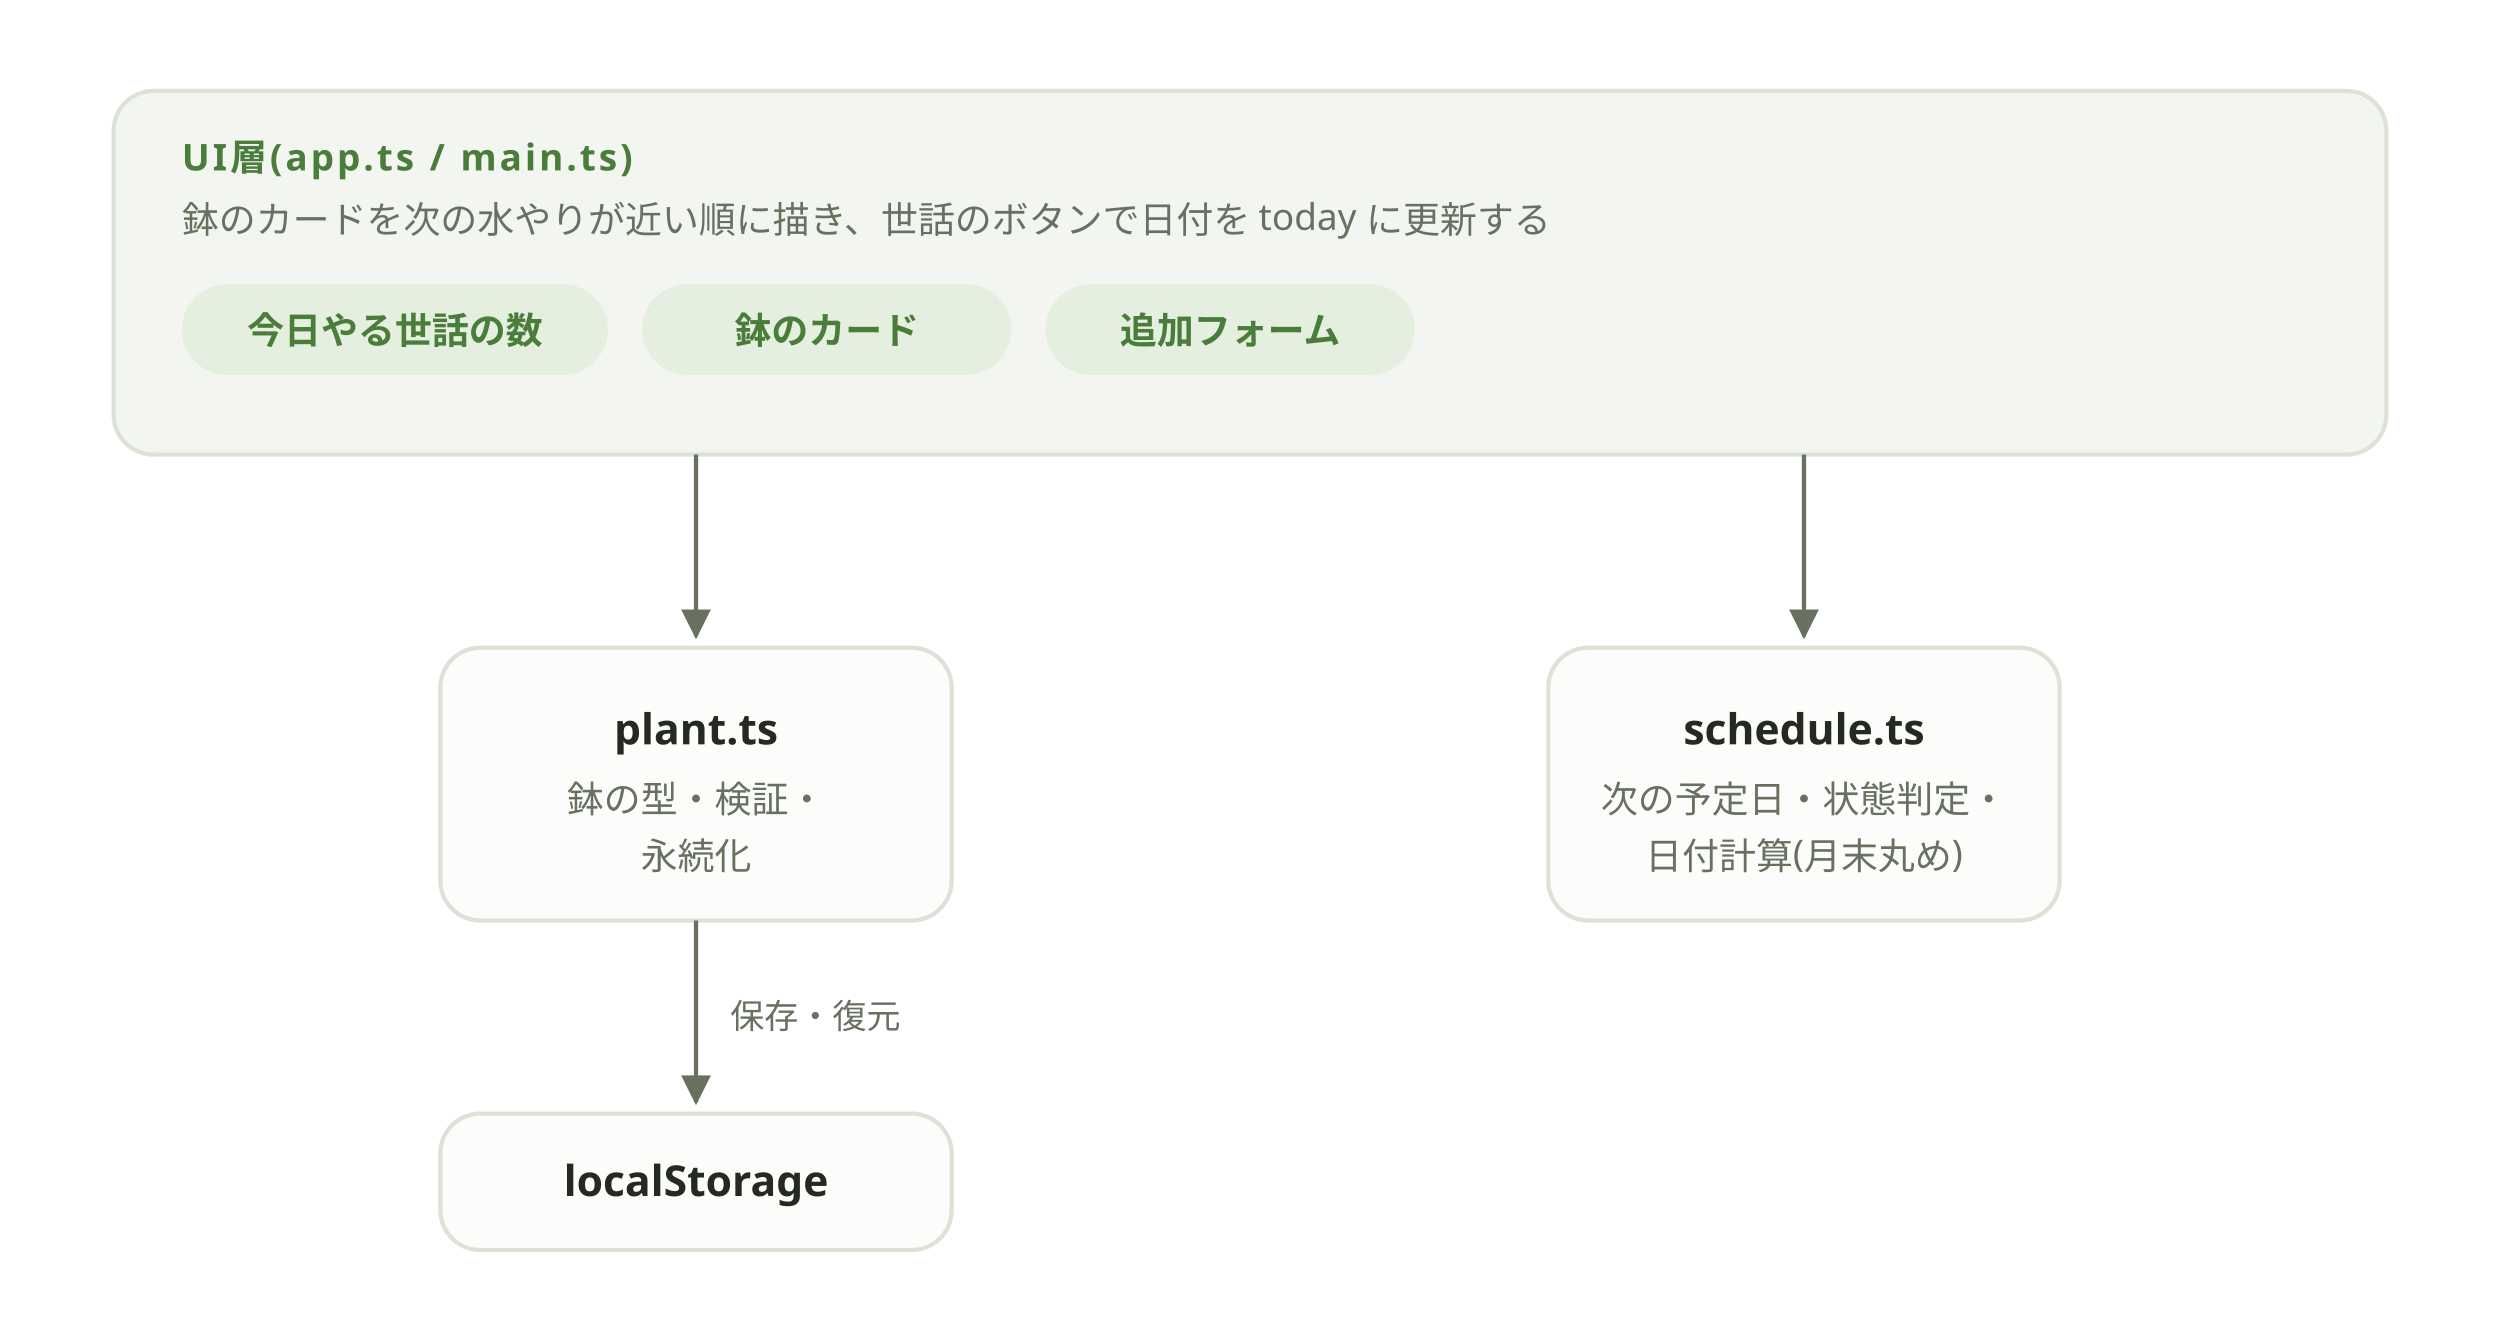
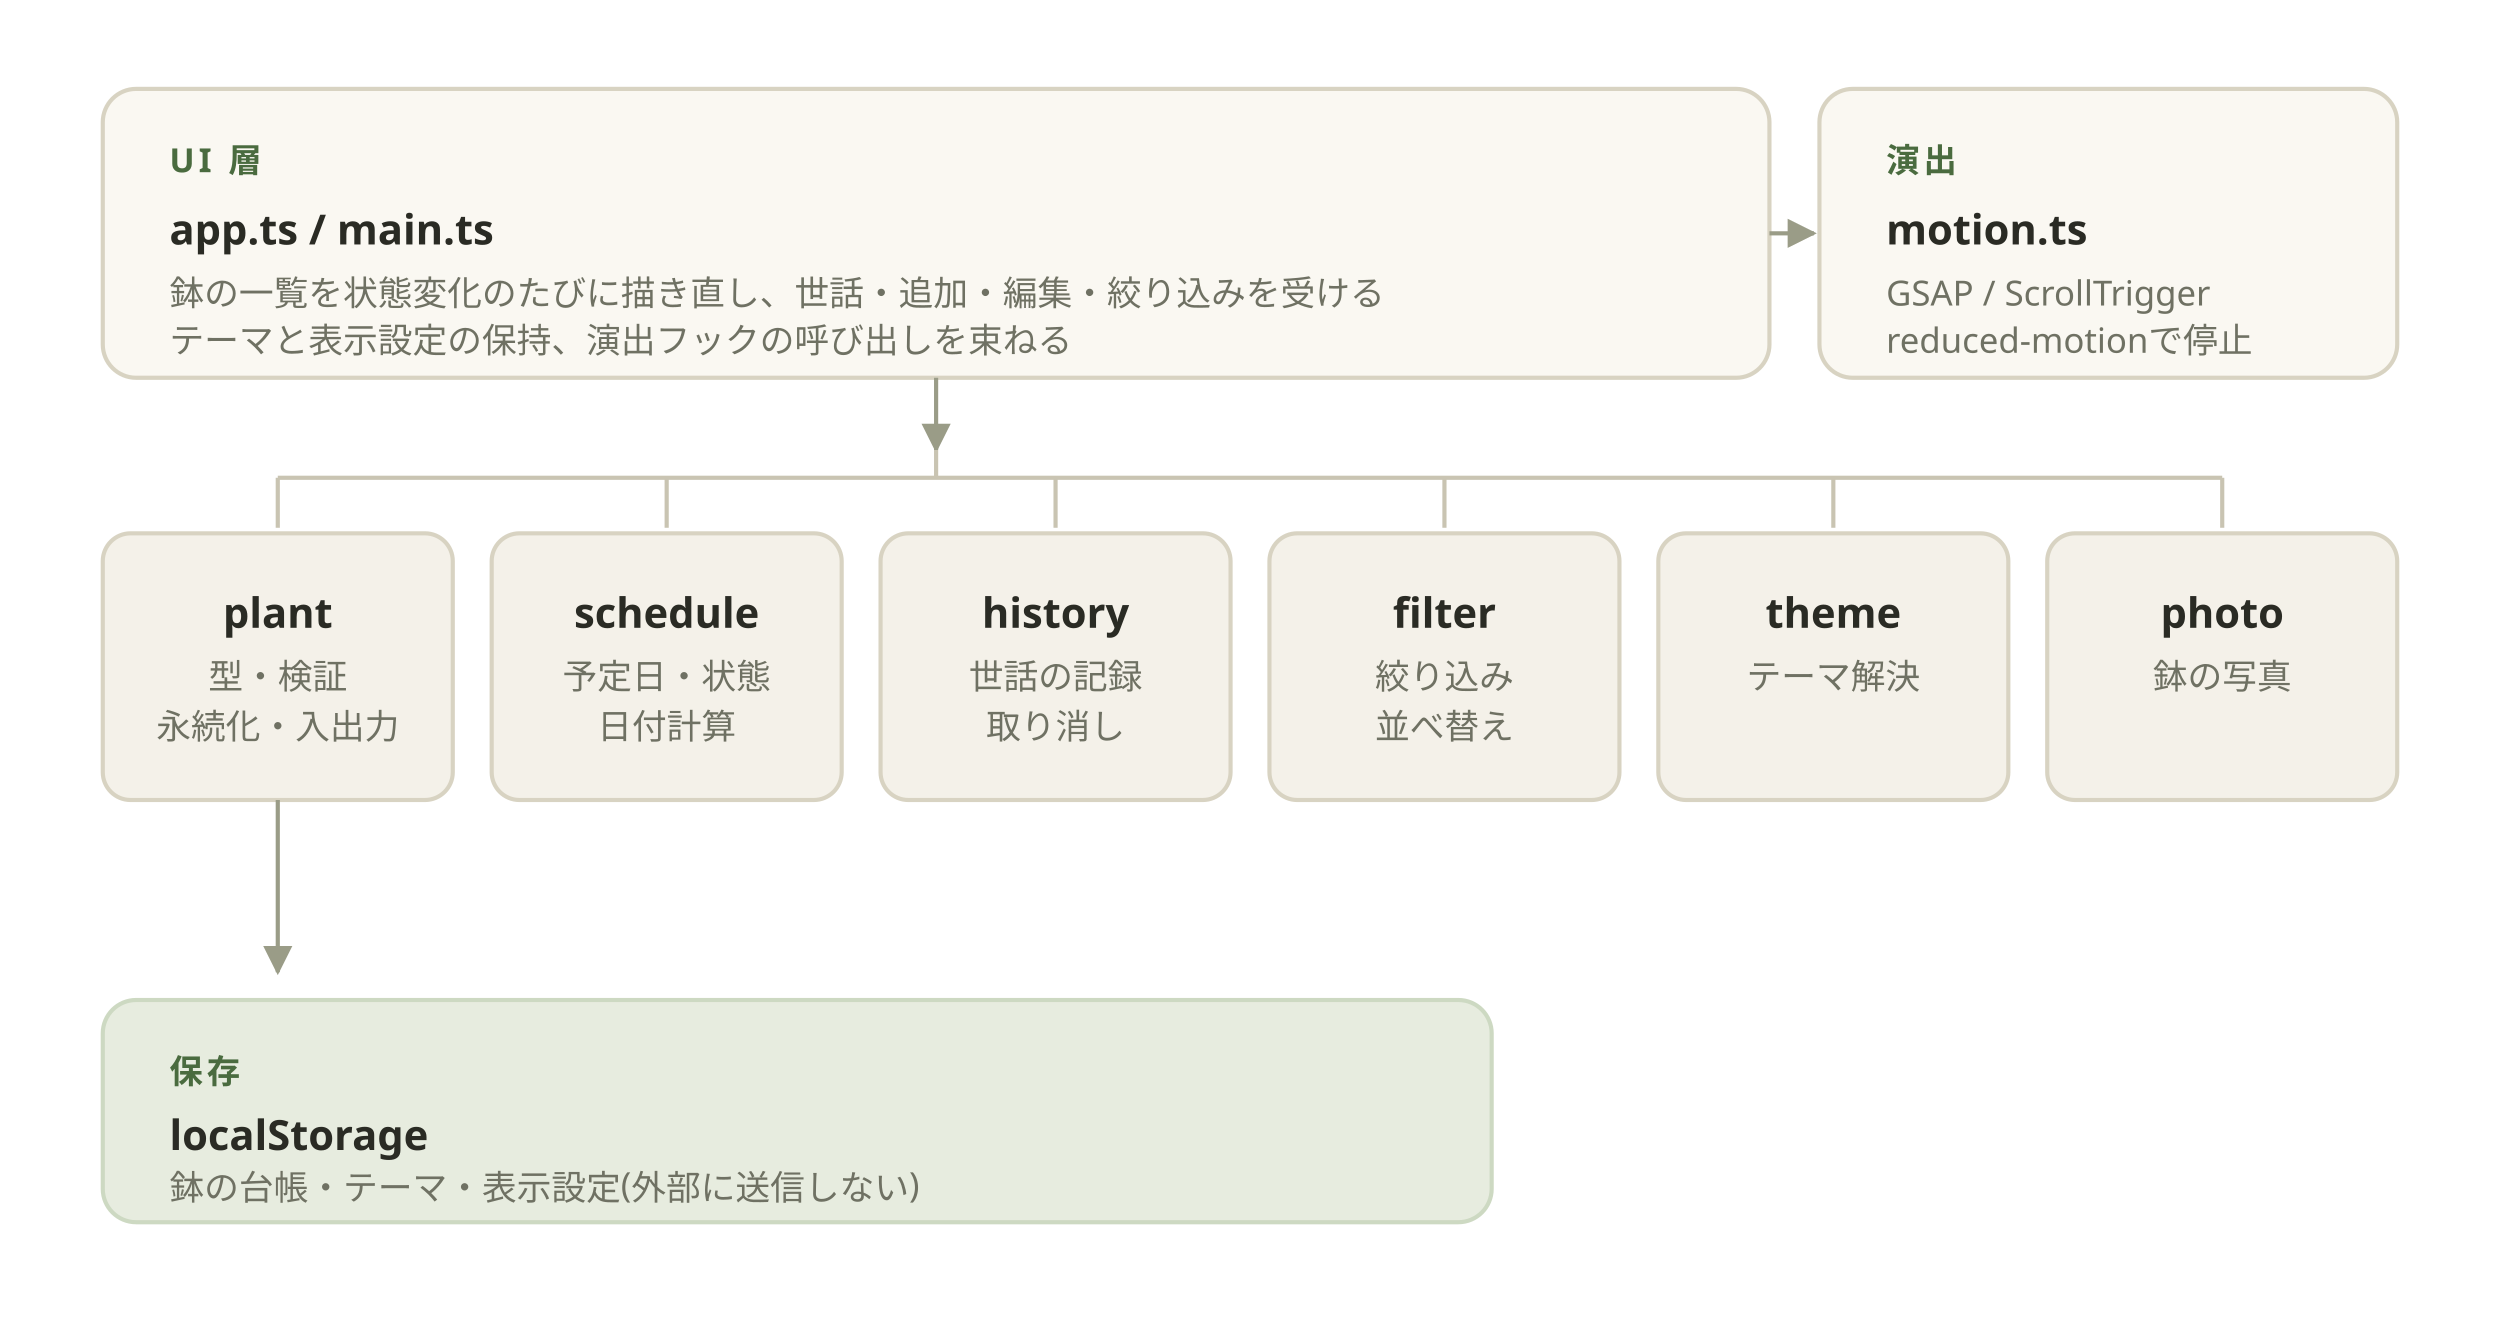
- <svg xmlns="http://www.w3.org/2000/svg" viewBox="0 0 880 470" role="img" aria-labelledby="arch-title">
+ <svg xmlns="http://www.w3.org/2000/svg" viewBox="0 0 900 480" role="img" aria-labelledby="arch-title">
  <style>
-     .box { fill: #fcfdfb; stroke: #dde2d6; stroke-width: 1.5; }
-     .layer { fill: #f3f5f0; stroke: #dde2d6; stroke-width: 1.5; }
-     .chip { fill: #e5efdf; stroke: none; }
-     .name { fill: #242922; font: 600 15px system-ui, sans-serif; }
-     .label { fill: #68705f; font: 13px system-ui, sans-serif; }
-     .chip-text { fill: #4a7c3a; font: 600 13px system-ui, sans-serif; }
-     .layer-name { fill: #4a7c3a; font: 700 13px system-ui, sans-serif; letter-spacing: 0.08em; }
-     .edge { stroke: #68705f; stroke-width: 1.5; fill: none; marker-end: url(#arrow); }
-     .edge-label { fill: #68705f; font: 12px system-ui, sans-serif; }
-     #arrow path { fill: #68705f; }
+     .layer { fill: #faf8f2; stroke: #d8d3c2; stroke-width: 1.5; }
+     .mod { fill: #f4f1e9; stroke: #d8d3c2; stroke-width: 1.5; }
+     .store { fill: #e7ecdf; stroke: #cdd9c2; stroke-width: 1.5; }
+     .kick { fill: #4a6b3f; font: 700 12px system-ui, sans-serif; letter-spacing: 0.12em; }
+     .name { fill: #2a2b24; font: 600 15px system-ui, sans-serif; }
+     .desc { fill: #6f7163; font: 12.5px system-ui, sans-serif; }
+     .edge { stroke: #9a9c87; stroke-width: 1.5; fill: none; marker-end: url(#arrow); }
+     .rail { stroke: #c9c4b2; stroke-width: 1.5; fill: none; }
+     #arrow path { fill: #9a9c87; }
    @media (prefers-color-scheme: dark) {
-       .box { fill: #1f231d; stroke: #333a2f; }
-       .layer { fill: #161914; stroke: #333a2f; }
-       .chip { fill: #28371f; }
-       .name { fill: #e6eae2; }
-       .label { fill: #9aa291; }
-       .chip-text { fill: #8cc278; }
-       .layer-name { fill: #8cc278; }
-       .edge { stroke: #9aa291; }
-       .edge-label { fill: #9aa291; }
-       #arrow path { fill: #9aa291; }
+       .layer { fill: #1d2016; stroke: #2f3325; }
+       .mod { fill: #181b11; stroke: #2f3325; }
+       .store { fill: #283021; stroke: #3a4530; }
+       .kick { fill: #96bd86; }
+       .name { fill: #e9e7d8; }
+       .desc { fill: #9a9c87; }
+       .edge { stroke: #6f7360; }
+       .rail { stroke: #3a4030; }
+       #arrow path { fill: #6f7360; }
    }
  </style>
  <defs>
    <marker id="arrow" viewBox="0 0 10 10" refX="9" refY="5" markerWidth="7" markerHeight="7" orient="auto-start-reverse">
      <path d="M0 0 L10 5 L0 10 z" />
    </marker>
  </defs>
-   <rect class="layer" x="40" y="32" width="800" height="128" rx="14" />
-   <text class="layer-name" x="64" y="60">UI層(app.ts / main.ts)</text>
-   <text class="label" x="64" y="82">鉢のカードを次の水やりが近い順に描き、世話のボタンで日付を today に更新する</text>
-   <rect class="chip" x="64" y="100" width="150" height="32" rx="16" />
-   <text class="chip-text" x="139" y="121" text-anchor="middle">今日やる世話の数</text>
-   <rect class="chip" x="226" y="100" width="130" height="32" rx="16" />
-   <text class="chip-text" x="291" y="121" text-anchor="middle">鉢のカード</text>
-   <rect class="chip" x="368" y="100" width="130" height="32" rx="16" />
-   <text class="chip-text" x="433" y="121" text-anchor="middle">追加フォーム</text>
-   <path class="edge" d="M245 160 V224" />
-   <path class="edge" d="M635 160 V224" />
-   <rect class="box" x="155" y="228" width="180" height="96" rx="14" />
-   <text class="name" x="245" y="262" text-anchor="middle">plant.ts</text>
-   <text class="label" x="245" y="286" text-anchor="middle">鉢の型・検証・</text>
-   <text class="label" x="245" y="306" text-anchor="middle">永続化</text>
-   <rect class="box" x="545" y="228" width="180" height="96" rx="14" />
-   <text class="name" x="635" y="262" text-anchor="middle">schedule.ts</text>
-   <text class="label" x="635" y="286" text-anchor="middle">次の予定日・状態判定・</text>
-   <text class="label" x="635" y="306" text-anchor="middle">日付計算(月末丸め)</text>
-   <path class="edge" d="M245 324 V388" />
-   <text class="edge-label" x="257" y="362">保存・復元</text>
-   <rect class="box" x="155" y="392" width="180" height="48" rx="14" />
-   <text class="name" x="245" y="421" text-anchor="middle">localStorage</text>
+   <rect class="layer" x="37" y="32" width="600" height="104" rx="12" />
+   <text class="kick" x="61" y="62">UI 層</text>
+   <text class="name" x="61" y="88">app.ts / main.ts</text>
+   <text class="desc" x="61" y="110">鉢の一覧を状態変化のたびに描き直し、世話・追加・編集・絞り込みを受ける</text>
+   <text class="desc" x="61" y="127">テーマと表示設定の保持、演出フックの呼び出しを束ねる</text>
+   <path class="edge" d="M637 84 H653" />
+   <rect class="layer" x="655" y="32" width="208" height="104" rx="12" />
+   <text class="kick" x="679" y="62">演出</text>
+   <text class="name" x="679" y="88">motion.ts</text>
+   <text class="desc" x="679" y="110">GSAP / ScrollTrigger</text>
+   <text class="desc" x="679" y="127">reduced-motionで停止</text>
+   <path class="edge" d="M337 136 V162" />
+   <path class="rail" d="M100 172 H800" />
+   <path class="rail" d="M337 162 V172" />
+   <path class="rail" d="M100 172 V190" />
+   <path class="rail" d="M240 172 V190" />
+   <path class="rail" d="M380 172 V190" />
+   <path class="rail" d="M520 172 V190" />
+   <path class="rail" d="M660 172 V190" />
+   <path class="rail" d="M800 172 V190" />
+   <rect class="mod" x="37" y="192" width="126" height="96" rx="10" />
+   <text class="name" x="100" y="226" text-anchor="middle">plant</text>
+   <text class="desc" x="100" y="248" text-anchor="middle">型・検証</text>
+   <text class="desc" x="100" y="266" text-anchor="middle">永続化・入出力</text>
+   <rect class="mod" x="177" y="192" width="126" height="96" rx="10" />
+   <text class="name" x="240" y="226" text-anchor="middle">schedule</text>
+   <text class="desc" x="240" y="248" text-anchor="middle">予定日・状態</text>
+   <text class="desc" x="240" y="266" text-anchor="middle">日付計算</text>
+   <rect class="mod" x="317" y="192" width="126" height="96" rx="10" />
+   <text class="name" x="380" y="226" text-anchor="middle">history</text>
+   <text class="desc" x="380" y="248" text-anchor="middle">世話の記録</text>
+   <text class="desc" x="380" y="266" text-anchor="middle">取り消し</text>
+   <rect class="mod" x="457" y="192" width="126" height="96" rx="10" />
+   <text class="name" x="520" y="226" text-anchor="middle">filter</text>
+   <text class="desc" x="520" y="248" text-anchor="middle">絞り込み</text>
+   <text class="desc" x="520" y="266" text-anchor="middle">並べ替え</text>
+   <rect class="mod" x="597" y="192" width="126" height="96" rx="10" />
+   <text class="name" x="660" y="226" text-anchor="middle">theme</text>
+   <text class="desc" x="660" y="248" text-anchor="middle">テーマ解決</text>
+   <rect class="mod" x="737" y="192" width="126" height="96" rx="10" />
+   <text class="name" x="800" y="226" text-anchor="middle">photo</text>
+   <text class="desc" x="800" y="248" text-anchor="middle">鉢の写真</text>
+   <path class="edge" d="M100 288 V350" />
+   <rect class="store" x="37" y="360" width="500" height="80" rx="12" />
+   <text class="kick" x="61" y="390">保存</text>
+   <text class="name" x="61" y="414">localStorage</text>
+   <text class="desc" x="61" y="432">鉢の台帳・テーマ・表示設定(外部に送信しない)</text>
</svg>
